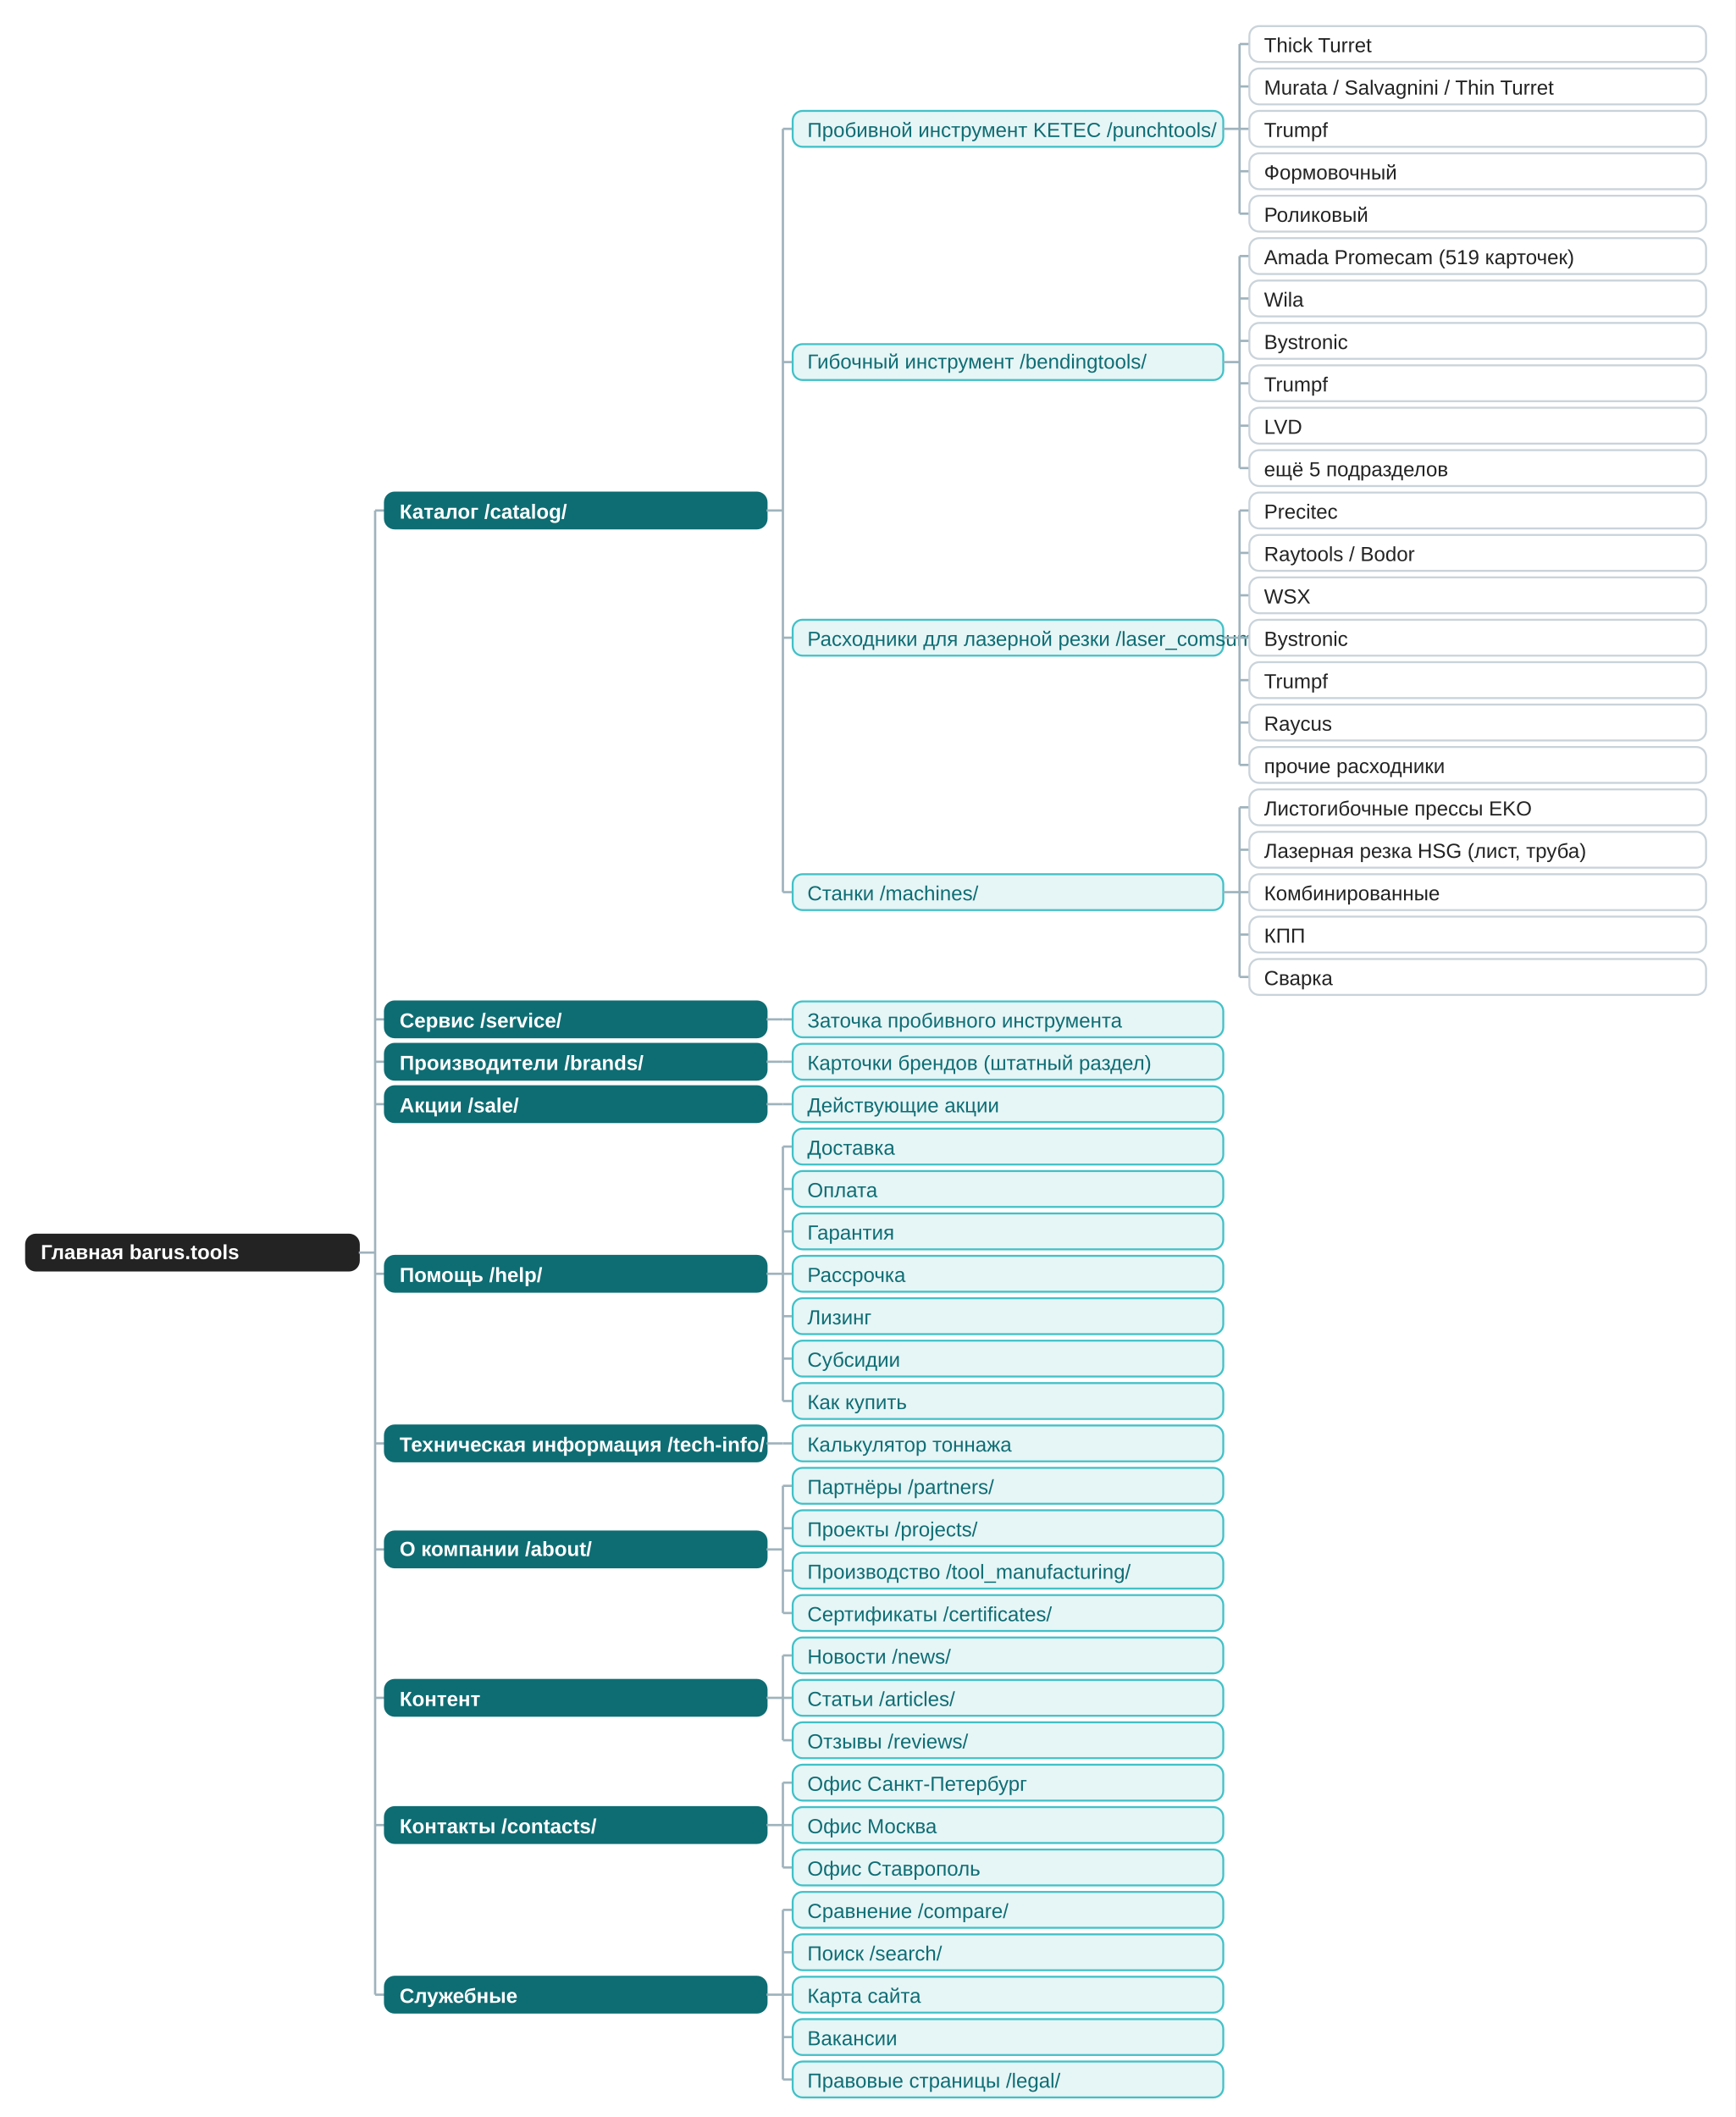
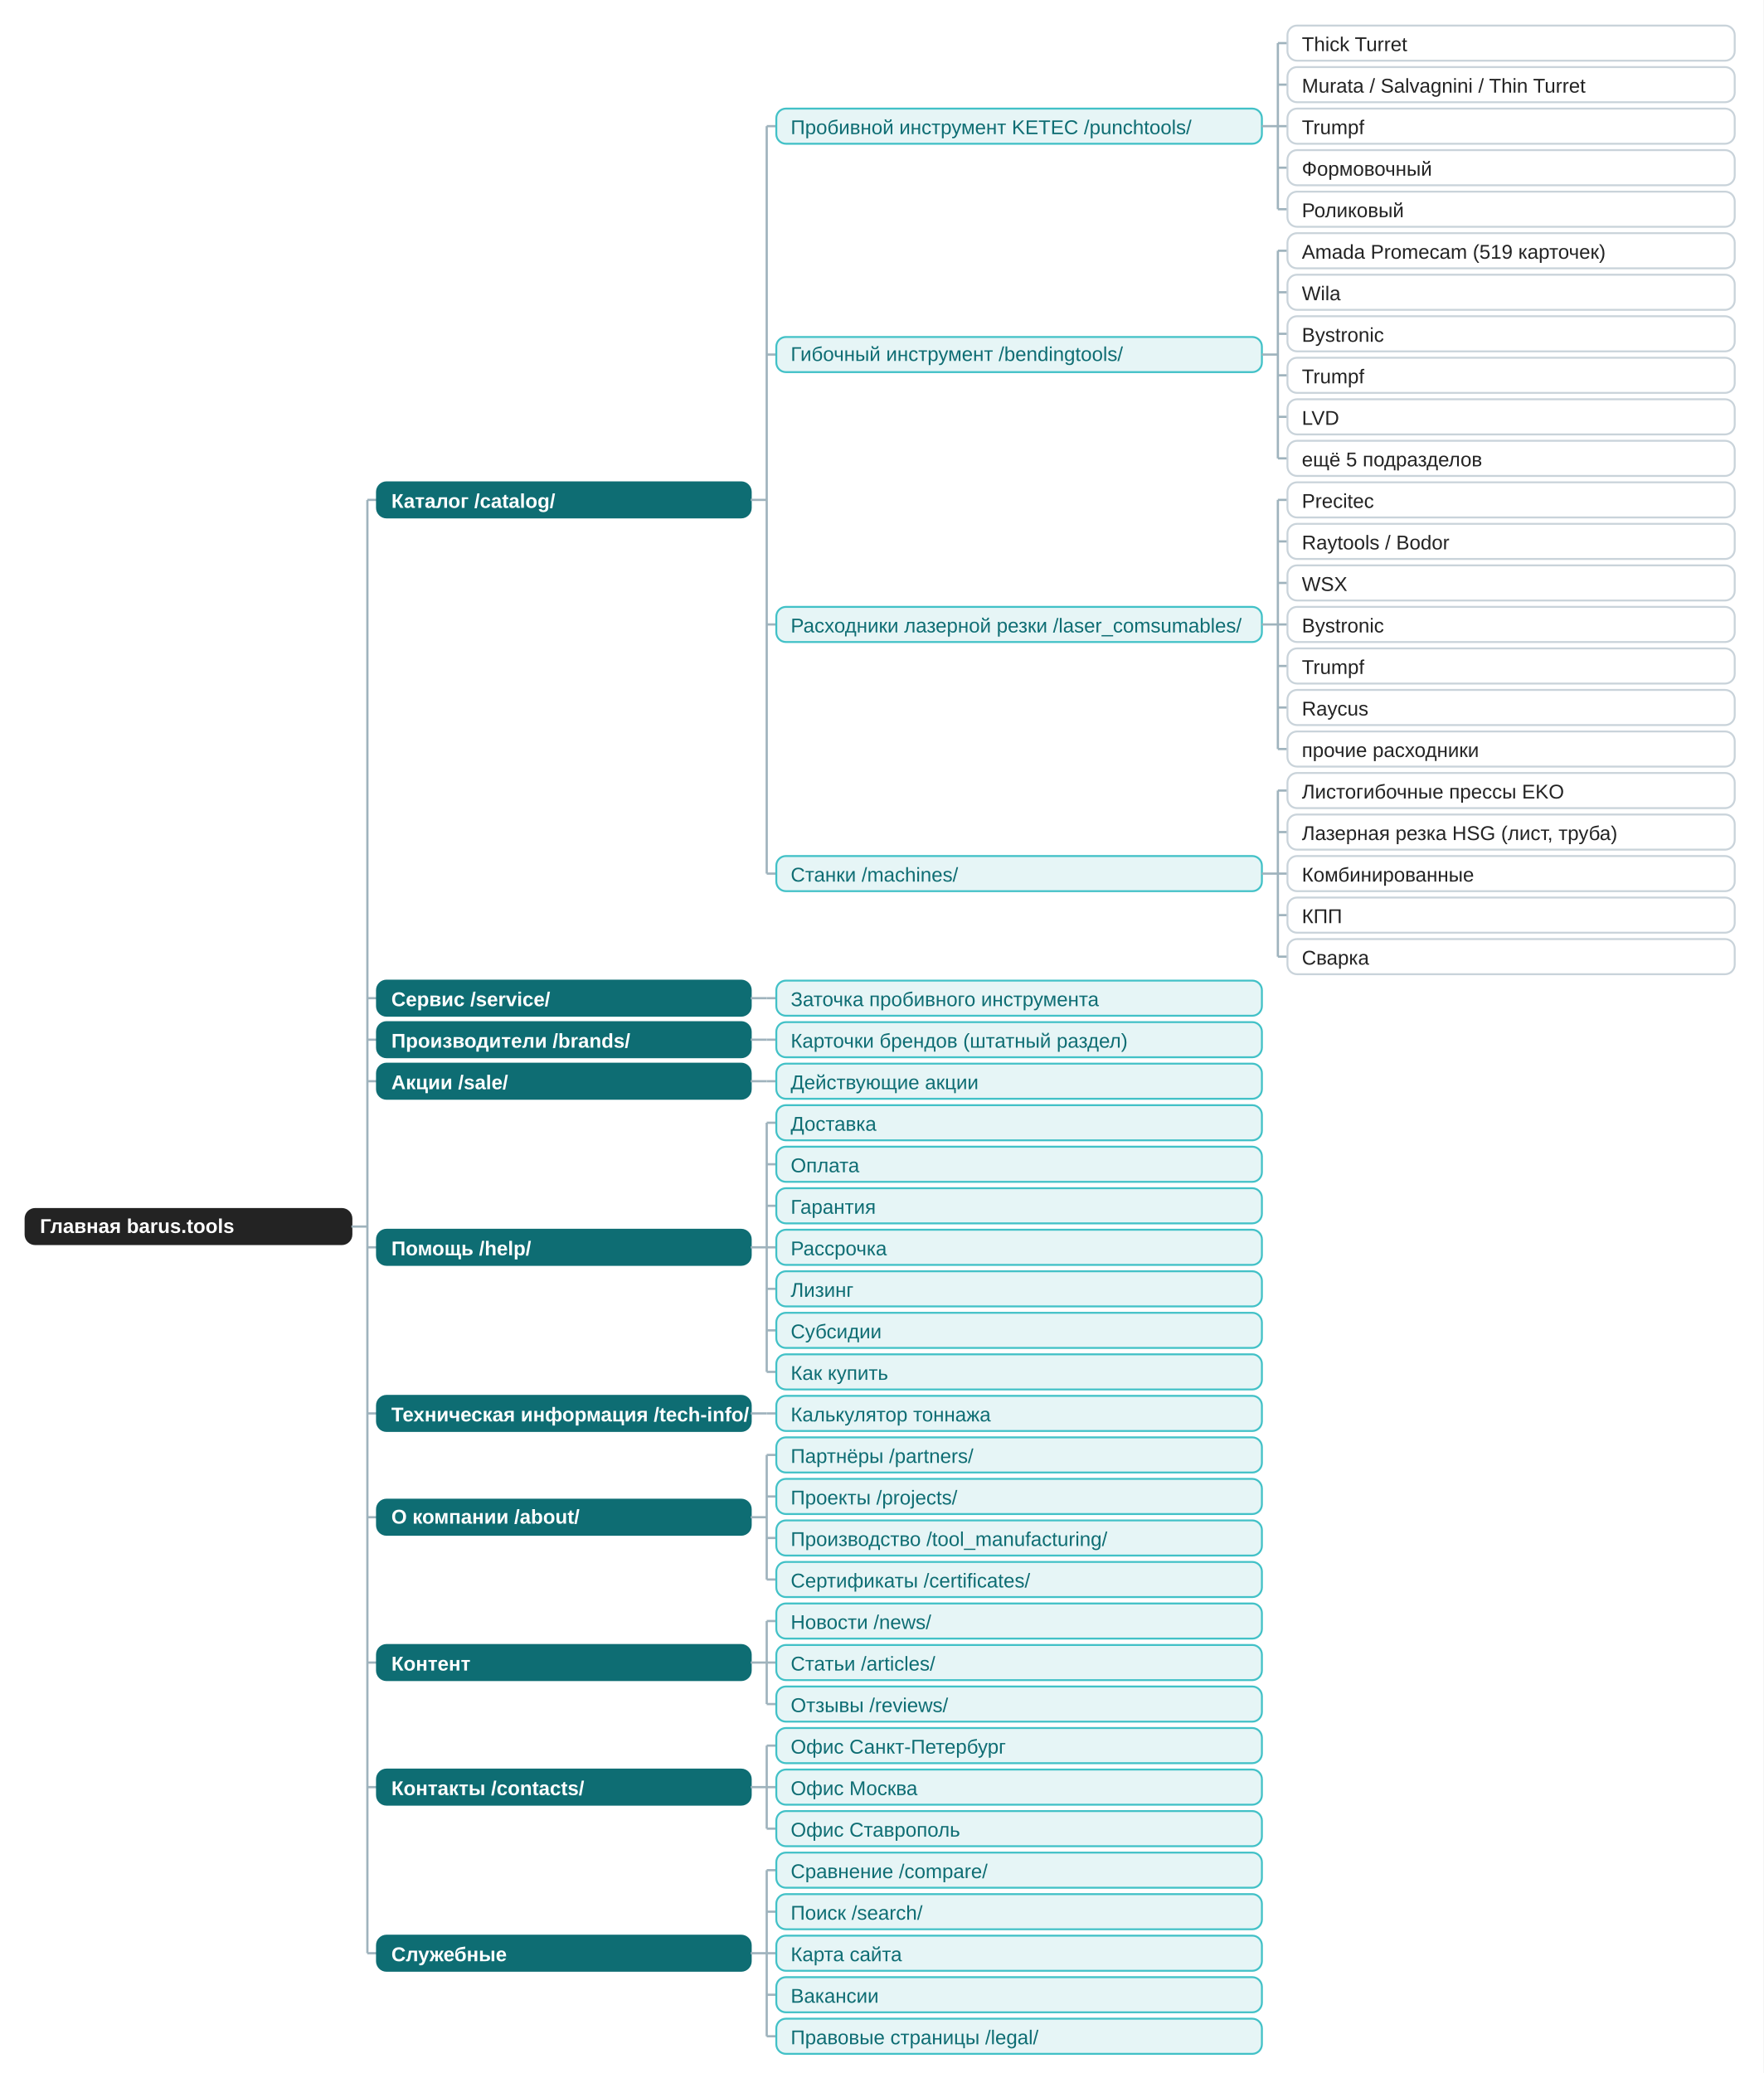
- <svg xmlns="http://www.w3.org/2000/svg" viewBox="0 0 1064 1298" width="1064" height="1298" font-family="Montserrat,Tahoma,Arial,sans-serif" font-size="12.5">
+ <svg xmlns="http://www.w3.org/2000/svg" viewBox="0 0 1104 1298" width="1104" height="1298" font-family="Montserrat,Tahoma,Arial,sans-serif" font-size="12.5">
  <rect width="100%" height="100%" fill="#fff" />
  <rect x="16" y="757" width="204" height="22" rx="6" fill="#232323" stroke="#232323" stroke-width="1.2" />
  <text x="25" y="772" fill="#fff" font-weight="600">Главная barus.tools</text>
  <path d="M220,768 H230" stroke="#9fb3bd" fill="none" stroke-width="1.4" />
  <path d="M230,313 V1223" stroke="#9fb3bd" fill="none" stroke-width="1.4" />
  <path d="M230,313 H236" stroke="#9fb3bd" fill="none" stroke-width="1.4" />
  <rect x="236" y="302" width="234" height="22" rx="6" fill="#0e6d73" stroke="#0e6d73" stroke-width="1.2" />
  <text x="245" y="318" fill="#fff" font-weight="600">Каталог  /catalog/</text>
  <path d="M470,313 H480" stroke="#9fb3bd" fill="none" stroke-width="1.4" />
  <path d="M480,79 V547" stroke="#9fb3bd" fill="none" stroke-width="1.4" />
  <path d="M480,79 H486" stroke="#9fb3bd" fill="none" stroke-width="1.4" />
-   <rect x="486" y="68" width="264" height="22" rx="6" fill="#e6f5f6" stroke="#42c1c7" stroke-width="1.2" />
+   <rect x="486" y="68" width="304" height="22" rx="6" fill="#e6f5f6" stroke="#42c1c7" stroke-width="1.2" />
  <text x="495" y="84" fill="#0e6d73" font-weight="400">Пробивной инструмент KETEC  /punchtools/</text>
-   <path d="M750,79 H760" stroke="#9fb3bd" fill="none" stroke-width="1.4" />
-   <path d="M760,27 V131" stroke="#9fb3bd" fill="none" stroke-width="1.4" />
-   <path d="M760,27 H766" stroke="#9fb3bd" fill="none" stroke-width="1.4" />
-   <rect x="766" y="16" width="280" height="22" rx="6" fill="#ffffff" stroke="#c9d3da" stroke-width="1.2" />
-   <text x="775" y="32" fill="#232323" font-weight="400">Thick Turret</text>
-   <path d="M760,53 H766" stroke="#9fb3bd" fill="none" stroke-width="1.4" />
-   <rect x="766" y="42" width="280" height="22" rx="6" fill="#ffffff" stroke="#c9d3da" stroke-width="1.2" />
-   <text x="775" y="58" fill="#232323" font-weight="400">Murata / Salvagnini / Thin Turret</text>
-   <path d="M760,79 H766" stroke="#9fb3bd" fill="none" stroke-width="1.4" />
-   <rect x="766" y="68" width="280" height="22" rx="6" fill="#ffffff" stroke="#c9d3da" stroke-width="1.2" />
-   <text x="775" y="84" fill="#232323" font-weight="400">Trumpf</text>
-   <path d="M760,105 H766" stroke="#9fb3bd" fill="none" stroke-width="1.4" />
-   <rect x="766" y="94" width="280" height="22" rx="6" fill="#ffffff" stroke="#c9d3da" stroke-width="1.2" />
-   <text x="775" y="110" fill="#232323" font-weight="400">Формовочный</text>
-   <path d="M760,131 H766" stroke="#9fb3bd" fill="none" stroke-width="1.4" />
-   <rect x="766" y="120" width="280" height="22" rx="6" fill="#ffffff" stroke="#c9d3da" stroke-width="1.2" />
-   <text x="775" y="136" fill="#232323" font-weight="400">Роликовый</text>
+   <path d="M790,79 H800" stroke="#9fb3bd" fill="none" stroke-width="1.4" />
+   <path d="M800,27 V131" stroke="#9fb3bd" fill="none" stroke-width="1.4" />
+   <path d="M800,27 H806" stroke="#9fb3bd" fill="none" stroke-width="1.4" />
+   <rect x="806" y="16" width="280" height="22" rx="6" fill="#ffffff" stroke="#c9d3da" stroke-width="1.2" />
+   <text x="815" y="32" fill="#232323" font-weight="400">Thick Turret</text>
+   <path d="M800,53 H806" stroke="#9fb3bd" fill="none" stroke-width="1.4" />
+   <rect x="806" y="42" width="280" height="22" rx="6" fill="#ffffff" stroke="#c9d3da" stroke-width="1.2" />
+   <text x="815" y="58" fill="#232323" font-weight="400">Murata / Salvagnini / Thin Turret</text>
+   <path d="M800,79 H806" stroke="#9fb3bd" fill="none" stroke-width="1.4" />
+   <rect x="806" y="68" width="280" height="22" rx="6" fill="#ffffff" stroke="#c9d3da" stroke-width="1.2" />
+   <text x="815" y="84" fill="#232323" font-weight="400">Trumpf</text>
+   <path d="M800,105 H806" stroke="#9fb3bd" fill="none" stroke-width="1.4" />
+   <rect x="806" y="94" width="280" height="22" rx="6" fill="#ffffff" stroke="#c9d3da" stroke-width="1.2" />
+   <text x="815" y="110" fill="#232323" font-weight="400">Формовочный</text>
+   <path d="M800,131 H806" stroke="#9fb3bd" fill="none" stroke-width="1.4" />
+   <rect x="806" y="120" width="280" height="22" rx="6" fill="#ffffff" stroke="#c9d3da" stroke-width="1.2" />
+   <text x="815" y="136" fill="#232323" font-weight="400">Роликовый</text>
  <path d="M480,222 H486" stroke="#9fb3bd" fill="none" stroke-width="1.4" />
-   <rect x="486" y="211" width="264" height="22" rx="6" fill="#e6f5f6" stroke="#42c1c7" stroke-width="1.2" />
+   <rect x="486" y="211" width="304" height="22" rx="6" fill="#e6f5f6" stroke="#42c1c7" stroke-width="1.2" />
  <text x="495" y="226" fill="#0e6d73" font-weight="400">Гибочный инструмент  /bendingtools/</text>
-   <path d="M750,222 H760" stroke="#9fb3bd" fill="none" stroke-width="1.4" />
-   <path d="M760,157 V287" stroke="#9fb3bd" fill="none" stroke-width="1.4" />
-   <path d="M760,157 H766" stroke="#9fb3bd" fill="none" stroke-width="1.4" />
-   <rect x="766" y="146" width="280" height="22" rx="6" fill="#ffffff" stroke="#c9d3da" stroke-width="1.2" />
-   <text x="775" y="162" fill="#232323" font-weight="400">Amada Promecam (519 карточек)</text>
-   <path d="M760,183 H766" stroke="#9fb3bd" fill="none" stroke-width="1.4" />
-   <rect x="766" y="172" width="280" height="22" rx="6" fill="#ffffff" stroke="#c9d3da" stroke-width="1.2" />
-   <text x="775" y="188" fill="#232323" font-weight="400">Wila</text>
-   <path d="M760,209 H766" stroke="#9fb3bd" fill="none" stroke-width="1.4" />
-   <rect x="766" y="198" width="280" height="22" rx="6" fill="#ffffff" stroke="#c9d3da" stroke-width="1.2" />
-   <text x="775" y="214" fill="#232323" font-weight="400">Bystronic</text>
-   <path d="M760,235 H766" stroke="#9fb3bd" fill="none" stroke-width="1.4" />
-   <rect x="766" y="224" width="280" height="22" rx="6" fill="#ffffff" stroke="#c9d3da" stroke-width="1.2" />
-   <text x="775" y="240" fill="#232323" font-weight="400">Trumpf</text>
-   <path d="M760,261 H766" stroke="#9fb3bd" fill="none" stroke-width="1.4" />
-   <rect x="766" y="250" width="280" height="22" rx="6" fill="#ffffff" stroke="#c9d3da" stroke-width="1.2" />
-   <text x="775" y="266" fill="#232323" font-weight="400">LVD</text>
-   <path d="M760,287 H766" stroke="#9fb3bd" fill="none" stroke-width="1.4" />
-   <rect x="766" y="276" width="280" height="22" rx="6" fill="#ffffff" stroke="#c9d3da" stroke-width="1.2" />
-   <text x="775" y="292" fill="#232323" font-weight="400">ещё 5 подразделов</text>
+   <path d="M790,222 H800" stroke="#9fb3bd" fill="none" stroke-width="1.4" />
+   <path d="M800,157 V287" stroke="#9fb3bd" fill="none" stroke-width="1.4" />
+   <path d="M800,157 H806" stroke="#9fb3bd" fill="none" stroke-width="1.4" />
+   <rect x="806" y="146" width="280" height="22" rx="6" fill="#ffffff" stroke="#c9d3da" stroke-width="1.2" />
+   <text x="815" y="162" fill="#232323" font-weight="400">Amada Promecam (519 карточек)</text>
+   <path d="M800,183 H806" stroke="#9fb3bd" fill="none" stroke-width="1.4" />
+   <rect x="806" y="172" width="280" height="22" rx="6" fill="#ffffff" stroke="#c9d3da" stroke-width="1.2" />
+   <text x="815" y="188" fill="#232323" font-weight="400">Wila</text>
+   <path d="M800,209 H806" stroke="#9fb3bd" fill="none" stroke-width="1.4" />
+   <rect x="806" y="198" width="280" height="22" rx="6" fill="#ffffff" stroke="#c9d3da" stroke-width="1.2" />
+   <text x="815" y="214" fill="#232323" font-weight="400">Bystronic</text>
+   <path d="M800,235 H806" stroke="#9fb3bd" fill="none" stroke-width="1.4" />
+   <rect x="806" y="224" width="280" height="22" rx="6" fill="#ffffff" stroke="#c9d3da" stroke-width="1.2" />
+   <text x="815" y="240" fill="#232323" font-weight="400">Trumpf</text>
+   <path d="M800,261 H806" stroke="#9fb3bd" fill="none" stroke-width="1.4" />
+   <rect x="806" y="250" width="280" height="22" rx="6" fill="#ffffff" stroke="#c9d3da" stroke-width="1.2" />
+   <text x="815" y="266" fill="#232323" font-weight="400">LVD</text>
+   <path d="M800,287 H806" stroke="#9fb3bd" fill="none" stroke-width="1.4" />
+   <rect x="806" y="276" width="280" height="22" rx="6" fill="#ffffff" stroke="#c9d3da" stroke-width="1.2" />
+   <text x="815" y="292" fill="#232323" font-weight="400">ещё 5 подразделов</text>
  <path d="M480,391 H486" stroke="#9fb3bd" fill="none" stroke-width="1.4" />
-   <rect x="486" y="380" width="264" height="22" rx="6" fill="#e6f5f6" stroke="#42c1c7" stroke-width="1.2" />
-   <text x="495" y="396" fill="#0e6d73" font-weight="400">Расходники для лазерной резки  /laser_comsumables/</text>
-   <path d="M750,391 H760" stroke="#9fb3bd" fill="none" stroke-width="1.4" />
-   <path d="M760,313 V469" stroke="#9fb3bd" fill="none" stroke-width="1.4" />
-   <path d="M760,313 H766" stroke="#9fb3bd" fill="none" stroke-width="1.4" />
-   <rect x="766" y="302" width="280" height="22" rx="6" fill="#ffffff" stroke="#c9d3da" stroke-width="1.2" />
-   <text x="775" y="318" fill="#232323" font-weight="400">Precitec</text>
-   <path d="M760,339 H766" stroke="#9fb3bd" fill="none" stroke-width="1.4" />
-   <rect x="766" y="328" width="280" height="22" rx="6" fill="#ffffff" stroke="#c9d3da" stroke-width="1.2" />
-   <text x="775" y="344" fill="#232323" font-weight="400">Raytools / Bodor</text>
-   <path d="M760,365 H766" stroke="#9fb3bd" fill="none" stroke-width="1.4" />
-   <rect x="766" y="354" width="280" height="22" rx="6" fill="#ffffff" stroke="#c9d3da" stroke-width="1.2" />
-   <text x="775" y="370" fill="#232323" font-weight="400">WSX</text>
-   <path d="M760,391 H766" stroke="#9fb3bd" fill="none" stroke-width="1.4" />
-   <rect x="766" y="380" width="280" height="22" rx="6" fill="#ffffff" stroke="#c9d3da" stroke-width="1.2" />
-   <text x="775" y="396" fill="#232323" font-weight="400">Bystronic</text>
-   <path d="M760,417 H766" stroke="#9fb3bd" fill="none" stroke-width="1.4" />
-   <rect x="766" y="406" width="280" height="22" rx="6" fill="#ffffff" stroke="#c9d3da" stroke-width="1.2" />
-   <text x="775" y="422" fill="#232323" font-weight="400">Trumpf</text>
-   <path d="M760,443 H766" stroke="#9fb3bd" fill="none" stroke-width="1.4" />
-   <rect x="766" y="432" width="280" height="22" rx="6" fill="#ffffff" stroke="#c9d3da" stroke-width="1.2" />
-   <text x="775" y="448" fill="#232323" font-weight="400">Raycus</text>
-   <path d="M760,469 H766" stroke="#9fb3bd" fill="none" stroke-width="1.4" />
-   <rect x="766" y="458" width="280" height="22" rx="6" fill="#ffffff" stroke="#c9d3da" stroke-width="1.2" />
-   <text x="775" y="474" fill="#232323" font-weight="400">прочие расходники</text>
+   <rect x="486" y="380" width="304" height="22" rx="6" fill="#e6f5f6" stroke="#42c1c7" stroke-width="1.2" />
+   <text x="495" y="396" fill="#0e6d73" font-weight="400">Расходники лазерной резки /laser_comsumables/</text>
+   <path d="M790,391 H800" stroke="#9fb3bd" fill="none" stroke-width="1.4" />
+   <path d="M800,313 V469" stroke="#9fb3bd" fill="none" stroke-width="1.4" />
+   <path d="M800,313 H806" stroke="#9fb3bd" fill="none" stroke-width="1.4" />
+   <rect x="806" y="302" width="280" height="22" rx="6" fill="#ffffff" stroke="#c9d3da" stroke-width="1.2" />
+   <text x="815" y="318" fill="#232323" font-weight="400">Precitec</text>
+   <path d="M800,339 H806" stroke="#9fb3bd" fill="none" stroke-width="1.4" />
+   <rect x="806" y="328" width="280" height="22" rx="6" fill="#ffffff" stroke="#c9d3da" stroke-width="1.2" />
+   <text x="815" y="344" fill="#232323" font-weight="400">Raytools / Bodor</text>
+   <path d="M800,365 H806" stroke="#9fb3bd" fill="none" stroke-width="1.4" />
+   <rect x="806" y="354" width="280" height="22" rx="6" fill="#ffffff" stroke="#c9d3da" stroke-width="1.2" />
+   <text x="815" y="370" fill="#232323" font-weight="400">WSX</text>
+   <path d="M800,391 H806" stroke="#9fb3bd" fill="none" stroke-width="1.4" />
+   <rect x="806" y="380" width="280" height="22" rx="6" fill="#ffffff" stroke="#c9d3da" stroke-width="1.2" />
+   <text x="815" y="396" fill="#232323" font-weight="400">Bystronic</text>
+   <path d="M800,417 H806" stroke="#9fb3bd" fill="none" stroke-width="1.4" />
+   <rect x="806" y="406" width="280" height="22" rx="6" fill="#ffffff" stroke="#c9d3da" stroke-width="1.2" />
+   <text x="815" y="422" fill="#232323" font-weight="400">Trumpf</text>
+   <path d="M800,443 H806" stroke="#9fb3bd" fill="none" stroke-width="1.4" />
+   <rect x="806" y="432" width="280" height="22" rx="6" fill="#ffffff" stroke="#c9d3da" stroke-width="1.2" />
+   <text x="815" y="448" fill="#232323" font-weight="400">Raycus</text>
+   <path d="M800,469 H806" stroke="#9fb3bd" fill="none" stroke-width="1.4" />
+   <rect x="806" y="458" width="280" height="22" rx="6" fill="#ffffff" stroke="#c9d3da" stroke-width="1.2" />
+   <text x="815" y="474" fill="#232323" font-weight="400">прочие расходники</text>
  <path d="M480,547 H486" stroke="#9fb3bd" fill="none" stroke-width="1.4" />
-   <rect x="486" y="536" width="264" height="22" rx="6" fill="#e6f5f6" stroke="#42c1c7" stroke-width="1.2" />
+   <rect x="486" y="536" width="304" height="22" rx="6" fill="#e6f5f6" stroke="#42c1c7" stroke-width="1.2" />
  <text x="495" y="552" fill="#0e6d73" font-weight="400">Станки  /machines/</text>
-   <path d="M750,547 H760" stroke="#9fb3bd" fill="none" stroke-width="1.4" />
-   <path d="M760,495 V599" stroke="#9fb3bd" fill="none" stroke-width="1.4" />
-   <path d="M760,495 H766" stroke="#9fb3bd" fill="none" stroke-width="1.4" />
-   <rect x="766" y="484" width="280" height="22" rx="6" fill="#ffffff" stroke="#c9d3da" stroke-width="1.2" />
-   <text x="775" y="500" fill="#232323" font-weight="400">Листогибочные прессы EKO</text>
-   <path d="M760,521 H766" stroke="#9fb3bd" fill="none" stroke-width="1.4" />
-   <rect x="766" y="510" width="280" height="22" rx="6" fill="#ffffff" stroke="#c9d3da" stroke-width="1.2" />
-   <text x="775" y="526" fill="#232323" font-weight="400">Лазерная резка HSG (лист, труба)</text>
-   <path d="M760,547 H766" stroke="#9fb3bd" fill="none" stroke-width="1.4" />
-   <rect x="766" y="536" width="280" height="22" rx="6" fill="#ffffff" stroke="#c9d3da" stroke-width="1.2" />
-   <text x="775" y="552" fill="#232323" font-weight="400">Комбинированные</text>
-   <path d="M760,573 H766" stroke="#9fb3bd" fill="none" stroke-width="1.4" />
-   <rect x="766" y="562" width="280" height="22" rx="6" fill="#ffffff" stroke="#c9d3da" stroke-width="1.2" />
-   <text x="775" y="578" fill="#232323" font-weight="400">КПП</text>
-   <path d="M760,599 H766" stroke="#9fb3bd" fill="none" stroke-width="1.4" />
-   <rect x="766" y="588" width="280" height="22" rx="6" fill="#ffffff" stroke="#c9d3da" stroke-width="1.2" />
-   <text x="775" y="604" fill="#232323" font-weight="400">Сварка</text>
+   <path d="M790,547 H800" stroke="#9fb3bd" fill="none" stroke-width="1.4" />
+   <path d="M800,495 V599" stroke="#9fb3bd" fill="none" stroke-width="1.4" />
+   <path d="M800,495 H806" stroke="#9fb3bd" fill="none" stroke-width="1.4" />
+   <rect x="806" y="484" width="280" height="22" rx="6" fill="#ffffff" stroke="#c9d3da" stroke-width="1.2" />
+   <text x="815" y="500" fill="#232323" font-weight="400">Листогибочные прессы EKO</text>
+   <path d="M800,521 H806" stroke="#9fb3bd" fill="none" stroke-width="1.4" />
+   <rect x="806" y="510" width="280" height="22" rx="6" fill="#ffffff" stroke="#c9d3da" stroke-width="1.2" />
+   <text x="815" y="526" fill="#232323" font-weight="400">Лазерная резка HSG (лист, труба)</text>
+   <path d="M800,547 H806" stroke="#9fb3bd" fill="none" stroke-width="1.4" />
+   <rect x="806" y="536" width="280" height="22" rx="6" fill="#ffffff" stroke="#c9d3da" stroke-width="1.2" />
+   <text x="815" y="552" fill="#232323" font-weight="400">Комбинированные</text>
+   <path d="M800,573 H806" stroke="#9fb3bd" fill="none" stroke-width="1.4" />
+   <rect x="806" y="562" width="280" height="22" rx="6" fill="#ffffff" stroke="#c9d3da" stroke-width="1.2" />
+   <text x="815" y="578" fill="#232323" font-weight="400">КПП</text>
+   <path d="M800,599 H806" stroke="#9fb3bd" fill="none" stroke-width="1.4" />
+   <rect x="806" y="588" width="280" height="22" rx="6" fill="#ffffff" stroke="#c9d3da" stroke-width="1.2" />
+   <text x="815" y="604" fill="#232323" font-weight="400">Сварка</text>
  <path d="M230,625 H236" stroke="#9fb3bd" fill="none" stroke-width="1.4" />
  <rect x="236" y="614" width="234" height="22" rx="6" fill="#0e6d73" stroke="#0e6d73" stroke-width="1.2" />
  <text x="245" y="630" fill="#fff" font-weight="600">Сервис  /service/</text>
  <path d="M470,625 H480" stroke="#9fb3bd" fill="none" stroke-width="1.4" />
  <path d="M480,625 V625" stroke="#9fb3bd" fill="none" stroke-width="1.4" />
  <path d="M480,625 H486" stroke="#9fb3bd" fill="none" stroke-width="1.4" />
-   <rect x="486" y="614" width="264" height="22" rx="6" fill="#e6f5f6" stroke="#42c1c7" stroke-width="1.2" />
+   <rect x="486" y="614" width="304" height="22" rx="6" fill="#e6f5f6" stroke="#42c1c7" stroke-width="1.2" />
  <text x="495" y="630" fill="#0e6d73" font-weight="400">Заточка пробивного инструмента</text>
  <path d="M230,651 H236" stroke="#9fb3bd" fill="none" stroke-width="1.4" />
  <rect x="236" y="640" width="234" height="22" rx="6" fill="#0e6d73" stroke="#0e6d73" stroke-width="1.2" />
  <text x="245" y="656" fill="#fff" font-weight="600">Производители  /brands/</text>
  <path d="M470,651 H480" stroke="#9fb3bd" fill="none" stroke-width="1.4" />
  <path d="M480,651 V651" stroke="#9fb3bd" fill="none" stroke-width="1.4" />
  <path d="M480,651 H486" stroke="#9fb3bd" fill="none" stroke-width="1.4" />
-   <rect x="486" y="640" width="264" height="22" rx="6" fill="#e6f5f6" stroke="#42c1c7" stroke-width="1.2" />
+   <rect x="486" y="640" width="304" height="22" rx="6" fill="#e6f5f6" stroke="#42c1c7" stroke-width="1.2" />
  <text x="495" y="656" fill="#0e6d73" font-weight="400">Карточки брендов (штатный раздел)</text>
  <path d="M230,677 H236" stroke="#9fb3bd" fill="none" stroke-width="1.4" />
  <rect x="236" y="666" width="234" height="22" rx="6" fill="#0e6d73" stroke="#0e6d73" stroke-width="1.2" />
  <text x="245" y="682" fill="#fff" font-weight="600">Акции  /sale/</text>
  <path d="M470,677 H480" stroke="#9fb3bd" fill="none" stroke-width="1.4" />
  <path d="M480,677 V677" stroke="#9fb3bd" fill="none" stroke-width="1.4" />
  <path d="M480,677 H486" stroke="#9fb3bd" fill="none" stroke-width="1.4" />
-   <rect x="486" y="666" width="264" height="22" rx="6" fill="#e6f5f6" stroke="#42c1c7" stroke-width="1.2" />
+   <rect x="486" y="666" width="304" height="22" rx="6" fill="#e6f5f6" stroke="#42c1c7" stroke-width="1.2" />
  <text x="495" y="682" fill="#0e6d73" font-weight="400">Действующие акции</text>
  <path d="M230,781 H236" stroke="#9fb3bd" fill="none" stroke-width="1.4" />
  <rect x="236" y="770" width="234" height="22" rx="6" fill="#0e6d73" stroke="#0e6d73" stroke-width="1.2" />
  <text x="245" y="786" fill="#fff" font-weight="600">Помощь  /help/</text>
  <path d="M470,781 H480" stroke="#9fb3bd" fill="none" stroke-width="1.4" />
  <path d="M480,703 V859" stroke="#9fb3bd" fill="none" stroke-width="1.4" />
  <path d="M480,703 H486" stroke="#9fb3bd" fill="none" stroke-width="1.4" />
-   <rect x="486" y="692" width="264" height="22" rx="6" fill="#e6f5f6" stroke="#42c1c7" stroke-width="1.2" />
+   <rect x="486" y="692" width="304" height="22" rx="6" fill="#e6f5f6" stroke="#42c1c7" stroke-width="1.2" />
  <text x="495" y="708" fill="#0e6d73" font-weight="400">Доставка</text>
  <path d="M480,729 H486" stroke="#9fb3bd" fill="none" stroke-width="1.4" />
-   <rect x="486" y="718" width="264" height="22" rx="6" fill="#e6f5f6" stroke="#42c1c7" stroke-width="1.2" />
+   <rect x="486" y="718" width="304" height="22" rx="6" fill="#e6f5f6" stroke="#42c1c7" stroke-width="1.2" />
  <text x="495" y="734" fill="#0e6d73" font-weight="400">Оплата</text>
  <path d="M480,755 H486" stroke="#9fb3bd" fill="none" stroke-width="1.4" />
-   <rect x="486" y="744" width="264" height="22" rx="6" fill="#e6f5f6" stroke="#42c1c7" stroke-width="1.2" />
+   <rect x="486" y="744" width="304" height="22" rx="6" fill="#e6f5f6" stroke="#42c1c7" stroke-width="1.2" />
  <text x="495" y="760" fill="#0e6d73" font-weight="400">Гарантия</text>
  <path d="M480,781 H486" stroke="#9fb3bd" fill="none" stroke-width="1.4" />
-   <rect x="486" y="770" width="264" height="22" rx="6" fill="#e6f5f6" stroke="#42c1c7" stroke-width="1.2" />
+   <rect x="486" y="770" width="304" height="22" rx="6" fill="#e6f5f6" stroke="#42c1c7" stroke-width="1.2" />
  <text x="495" y="786" fill="#0e6d73" font-weight="400">Рассрочка</text>
  <path d="M480,807 H486" stroke="#9fb3bd" fill="none" stroke-width="1.4" />
-   <rect x="486" y="796" width="264" height="22" rx="6" fill="#e6f5f6" stroke="#42c1c7" stroke-width="1.2" />
+   <rect x="486" y="796" width="304" height="22" rx="6" fill="#e6f5f6" stroke="#42c1c7" stroke-width="1.2" />
  <text x="495" y="812" fill="#0e6d73" font-weight="400">Лизинг</text>
  <path d="M480,833 H486" stroke="#9fb3bd" fill="none" stroke-width="1.4" />
-   <rect x="486" y="822" width="264" height="22" rx="6" fill="#e6f5f6" stroke="#42c1c7" stroke-width="1.2" />
+   <rect x="486" y="822" width="304" height="22" rx="6" fill="#e6f5f6" stroke="#42c1c7" stroke-width="1.2" />
  <text x="495" y="838" fill="#0e6d73" font-weight="400">Субсидии</text>
  <path d="M480,859 H486" stroke="#9fb3bd" fill="none" stroke-width="1.4" />
-   <rect x="486" y="848" width="264" height="22" rx="6" fill="#e6f5f6" stroke="#42c1c7" stroke-width="1.2" />
+   <rect x="486" y="848" width="304" height="22" rx="6" fill="#e6f5f6" stroke="#42c1c7" stroke-width="1.2" />
  <text x="495" y="864" fill="#0e6d73" font-weight="400">Как купить</text>
  <path d="M230,885 H236" stroke="#9fb3bd" fill="none" stroke-width="1.4" />
  <rect x="236" y="874" width="234" height="22" rx="6" fill="#0e6d73" stroke="#0e6d73" stroke-width="1.2" />
  <text x="245" y="890" fill="#fff" font-weight="600">Техническая информация  /tech-info/</text>
  <path d="M470,885 H480" stroke="#9fb3bd" fill="none" stroke-width="1.4" />
  <path d="M480,885 V885" stroke="#9fb3bd" fill="none" stroke-width="1.4" />
  <path d="M480,885 H486" stroke="#9fb3bd" fill="none" stroke-width="1.4" />
-   <rect x="486" y="874" width="264" height="22" rx="6" fill="#e6f5f6" stroke="#42c1c7" stroke-width="1.2" />
+   <rect x="486" y="874" width="304" height="22" rx="6" fill="#e6f5f6" stroke="#42c1c7" stroke-width="1.2" />
  <text x="495" y="890" fill="#0e6d73" font-weight="400">Калькулятор тоннажа</text>
  <path d="M230,950 H236" stroke="#9fb3bd" fill="none" stroke-width="1.4" />
  <rect x="236" y="939" width="234" height="22" rx="6" fill="#0e6d73" stroke="#0e6d73" stroke-width="1.2" />
  <text x="245" y="954" fill="#fff" font-weight="600">О компании  /about/</text>
  <path d="M470,950 H480" stroke="#9fb3bd" fill="none" stroke-width="1.4" />
  <path d="M480,911 V989" stroke="#9fb3bd" fill="none" stroke-width="1.4" />
  <path d="M480,911 H486" stroke="#9fb3bd" fill="none" stroke-width="1.4" />
-   <rect x="486" y="900" width="264" height="22" rx="6" fill="#e6f5f6" stroke="#42c1c7" stroke-width="1.2" />
+   <rect x="486" y="900" width="304" height="22" rx="6" fill="#e6f5f6" stroke="#42c1c7" stroke-width="1.2" />
  <text x="495" y="916" fill="#0e6d73" font-weight="400">Партнёры  /partners/</text>
  <path d="M480,937 H486" stroke="#9fb3bd" fill="none" stroke-width="1.4" />
-   <rect x="486" y="926" width="264" height="22" rx="6" fill="#e6f5f6" stroke="#42c1c7" stroke-width="1.2" />
+   <rect x="486" y="926" width="304" height="22" rx="6" fill="#e6f5f6" stroke="#42c1c7" stroke-width="1.2" />
  <text x="495" y="942" fill="#0e6d73" font-weight="400">Проекты  /projects/</text>
  <path d="M480,963 H486" stroke="#9fb3bd" fill="none" stroke-width="1.4" />
-   <rect x="486" y="952" width="264" height="22" rx="6" fill="#e6f5f6" stroke="#42c1c7" stroke-width="1.2" />
+   <rect x="486" y="952" width="304" height="22" rx="6" fill="#e6f5f6" stroke="#42c1c7" stroke-width="1.2" />
  <text x="495" y="968" fill="#0e6d73" font-weight="400">Производство  /tool_manufacturing/</text>
  <path d="M480,989 H486" stroke="#9fb3bd" fill="none" stroke-width="1.4" />
-   <rect x="486" y="978" width="264" height="22" rx="6" fill="#e6f5f6" stroke="#42c1c7" stroke-width="1.2" />
+   <rect x="486" y="978" width="304" height="22" rx="6" fill="#e6f5f6" stroke="#42c1c7" stroke-width="1.2" />
  <text x="495" y="994" fill="#0e6d73" font-weight="400">Сертификаты  /certificates/</text>
  <path d="M230,1041 H236" stroke="#9fb3bd" fill="none" stroke-width="1.4" />
  <rect x="236" y="1030" width="234" height="22" rx="6" fill="#0e6d73" stroke="#0e6d73" stroke-width="1.2" />
  <text x="245" y="1046" fill="#fff" font-weight="600">Контент</text>
  <path d="M470,1041 H480" stroke="#9fb3bd" fill="none" stroke-width="1.4" />
  <path d="M480,1015 V1067" stroke="#9fb3bd" fill="none" stroke-width="1.4" />
  <path d="M480,1015 H486" stroke="#9fb3bd" fill="none" stroke-width="1.4" />
-   <rect x="486" y="1004" width="264" height="22" rx="6" fill="#e6f5f6" stroke="#42c1c7" stroke-width="1.2" />
+   <rect x="486" y="1004" width="304" height="22" rx="6" fill="#e6f5f6" stroke="#42c1c7" stroke-width="1.2" />
  <text x="495" y="1020" fill="#0e6d73" font-weight="400">Новости  /news/</text>
  <path d="M480,1041 H486" stroke="#9fb3bd" fill="none" stroke-width="1.4" />
-   <rect x="486" y="1030" width="264" height="22" rx="6" fill="#e6f5f6" stroke="#42c1c7" stroke-width="1.2" />
+   <rect x="486" y="1030" width="304" height="22" rx="6" fill="#e6f5f6" stroke="#42c1c7" stroke-width="1.2" />
  <text x="495" y="1046" fill="#0e6d73" font-weight="400">Статьи  /articles/</text>
  <path d="M480,1067 H486" stroke="#9fb3bd" fill="none" stroke-width="1.4" />
-   <rect x="486" y="1056" width="264" height="22" rx="6" fill="#e6f5f6" stroke="#42c1c7" stroke-width="1.2" />
+   <rect x="486" y="1056" width="304" height="22" rx="6" fill="#e6f5f6" stroke="#42c1c7" stroke-width="1.2" />
  <text x="495" y="1072" fill="#0e6d73" font-weight="400">Отзывы  /reviews/</text>
  <path d="M230,1119 H236" stroke="#9fb3bd" fill="none" stroke-width="1.4" />
  <rect x="236" y="1108" width="234" height="22" rx="6" fill="#0e6d73" stroke="#0e6d73" stroke-width="1.2" />
  <text x="245" y="1124" fill="#fff" font-weight="600">Контакты  /contacts/</text>
  <path d="M470,1119 H480" stroke="#9fb3bd" fill="none" stroke-width="1.4" />
  <path d="M480,1093 V1145" stroke="#9fb3bd" fill="none" stroke-width="1.4" />
  <path d="M480,1093 H486" stroke="#9fb3bd" fill="none" stroke-width="1.4" />
-   <rect x="486" y="1082" width="264" height="22" rx="6" fill="#e6f5f6" stroke="#42c1c7" stroke-width="1.2" />
+   <rect x="486" y="1082" width="304" height="22" rx="6" fill="#e6f5f6" stroke="#42c1c7" stroke-width="1.2" />
  <text x="495" y="1098" fill="#0e6d73" font-weight="400">Офис Санкт-Петербург</text>
  <path d="M480,1119 H486" stroke="#9fb3bd" fill="none" stroke-width="1.4" />
-   <rect x="486" y="1108" width="264" height="22" rx="6" fill="#e6f5f6" stroke="#42c1c7" stroke-width="1.2" />
+   <rect x="486" y="1108" width="304" height="22" rx="6" fill="#e6f5f6" stroke="#42c1c7" stroke-width="1.2" />
  <text x="495" y="1124" fill="#0e6d73" font-weight="400">Офис Москва</text>
  <path d="M480,1145 H486" stroke="#9fb3bd" fill="none" stroke-width="1.4" />
-   <rect x="486" y="1134" width="264" height="22" rx="6" fill="#e6f5f6" stroke="#42c1c7" stroke-width="1.2" />
+   <rect x="486" y="1134" width="304" height="22" rx="6" fill="#e6f5f6" stroke="#42c1c7" stroke-width="1.2" />
  <text x="495" y="1150" fill="#0e6d73" font-weight="400">Офис Ставрополь</text>
  <path d="M230,1223 H236" stroke="#9fb3bd" fill="none" stroke-width="1.4" />
  <rect x="236" y="1212" width="234" height="22" rx="6" fill="#0e6d73" stroke="#0e6d73" stroke-width="1.2" />
  <text x="245" y="1228" fill="#fff" font-weight="600">Служебные</text>
  <path d="M470,1223 H480" stroke="#9fb3bd" fill="none" stroke-width="1.4" />
  <path d="M480,1171 V1275" stroke="#9fb3bd" fill="none" stroke-width="1.4" />
  <path d="M480,1171 H486" stroke="#9fb3bd" fill="none" stroke-width="1.4" />
-   <rect x="486" y="1160" width="264" height="22" rx="6" fill="#e6f5f6" stroke="#42c1c7" stroke-width="1.2" />
+   <rect x="486" y="1160" width="304" height="22" rx="6" fill="#e6f5f6" stroke="#42c1c7" stroke-width="1.2" />
  <text x="495" y="1176" fill="#0e6d73" font-weight="400">Сравнение  /compare/</text>
  <path d="M480,1197 H486" stroke="#9fb3bd" fill="none" stroke-width="1.4" />
-   <rect x="486" y="1186" width="264" height="22" rx="6" fill="#e6f5f6" stroke="#42c1c7" stroke-width="1.2" />
+   <rect x="486" y="1186" width="304" height="22" rx="6" fill="#e6f5f6" stroke="#42c1c7" stroke-width="1.2" />
  <text x="495" y="1202" fill="#0e6d73" font-weight="400">Поиск  /search/</text>
  <path d="M480,1223 H486" stroke="#9fb3bd" fill="none" stroke-width="1.4" />
-   <rect x="486" y="1212" width="264" height="22" rx="6" fill="#e6f5f6" stroke="#42c1c7" stroke-width="1.2" />
+   <rect x="486" y="1212" width="304" height="22" rx="6" fill="#e6f5f6" stroke="#42c1c7" stroke-width="1.2" />
  <text x="495" y="1228" fill="#0e6d73" font-weight="400">Карта сайта</text>
  <path d="M480,1249 H486" stroke="#9fb3bd" fill="none" stroke-width="1.4" />
-   <rect x="486" y="1238" width="264" height="22" rx="6" fill="#e6f5f6" stroke="#42c1c7" stroke-width="1.2" />
+   <rect x="486" y="1238" width="304" height="22" rx="6" fill="#e6f5f6" stroke="#42c1c7" stroke-width="1.2" />
  <text x="495" y="1254" fill="#0e6d73" font-weight="400">Вакансии</text>
  <path d="M480,1275 H486" stroke="#9fb3bd" fill="none" stroke-width="1.4" />
-   <rect x="486" y="1264" width="264" height="22" rx="6" fill="#e6f5f6" stroke="#42c1c7" stroke-width="1.2" />
+   <rect x="486" y="1264" width="304" height="22" rx="6" fill="#e6f5f6" stroke="#42c1c7" stroke-width="1.2" />
  <text x="495" y="1280" fill="#0e6d73" font-weight="400">Правовые страницы  /legal/</text>
</svg>
